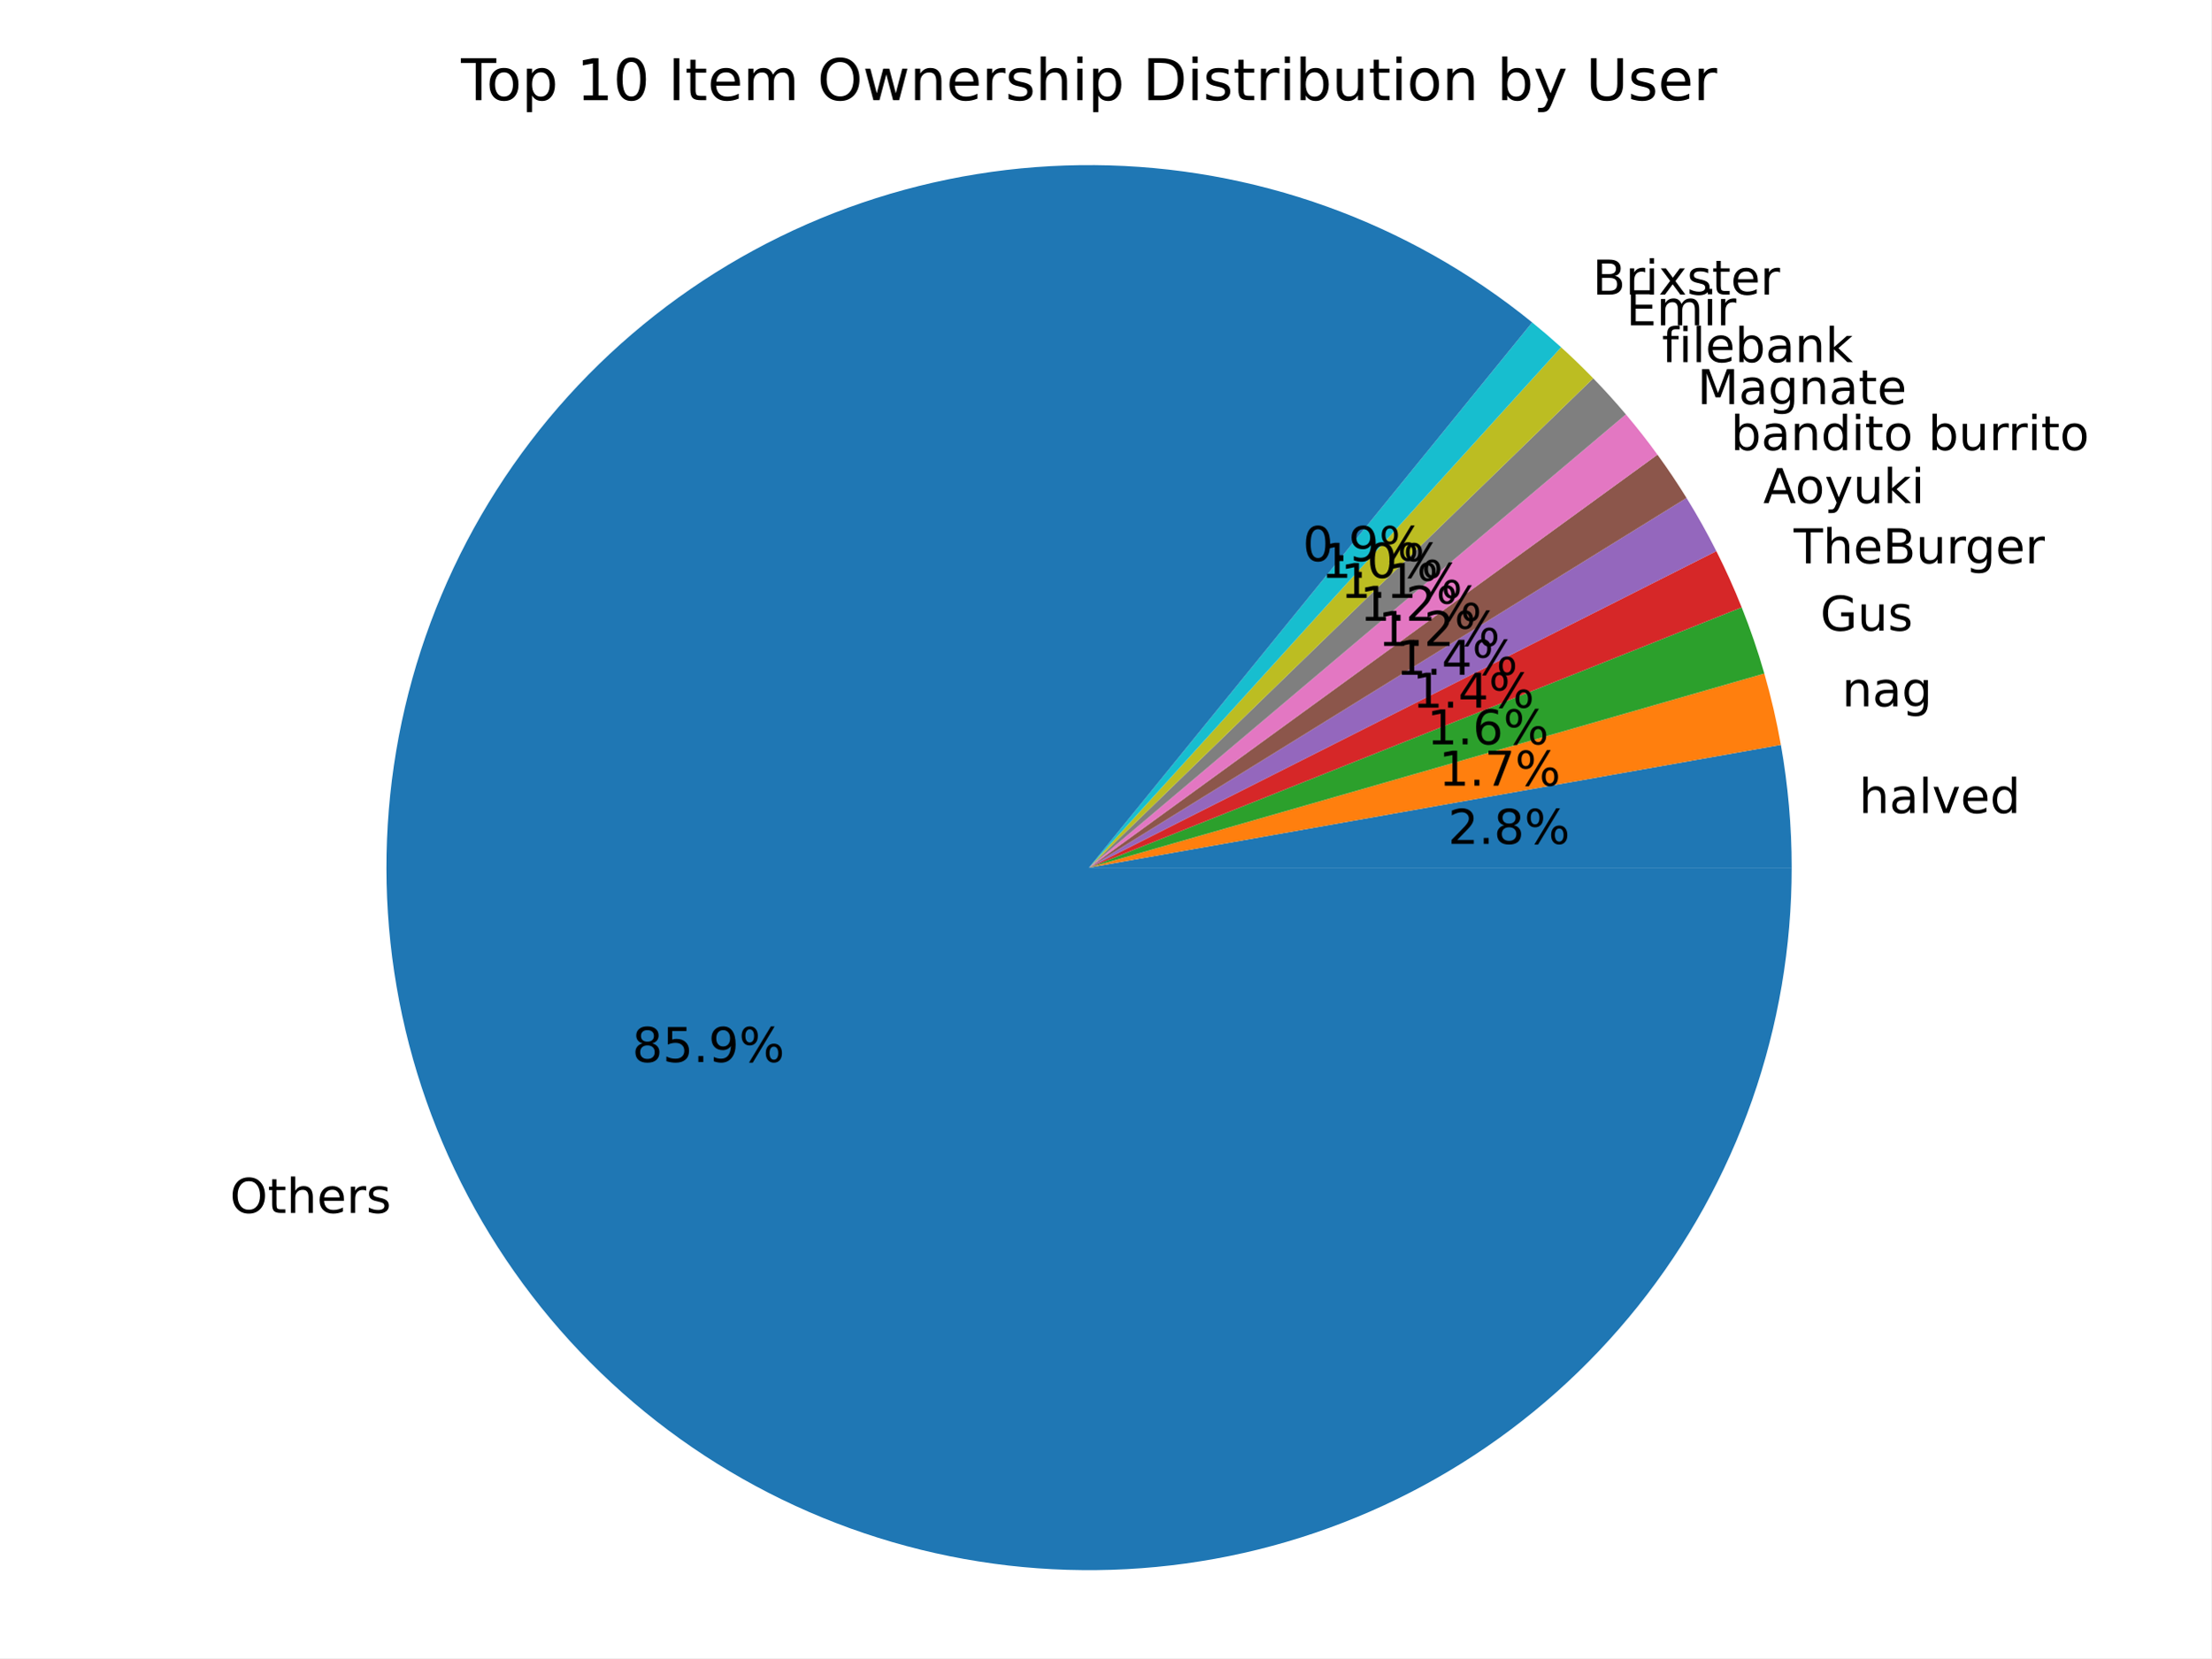
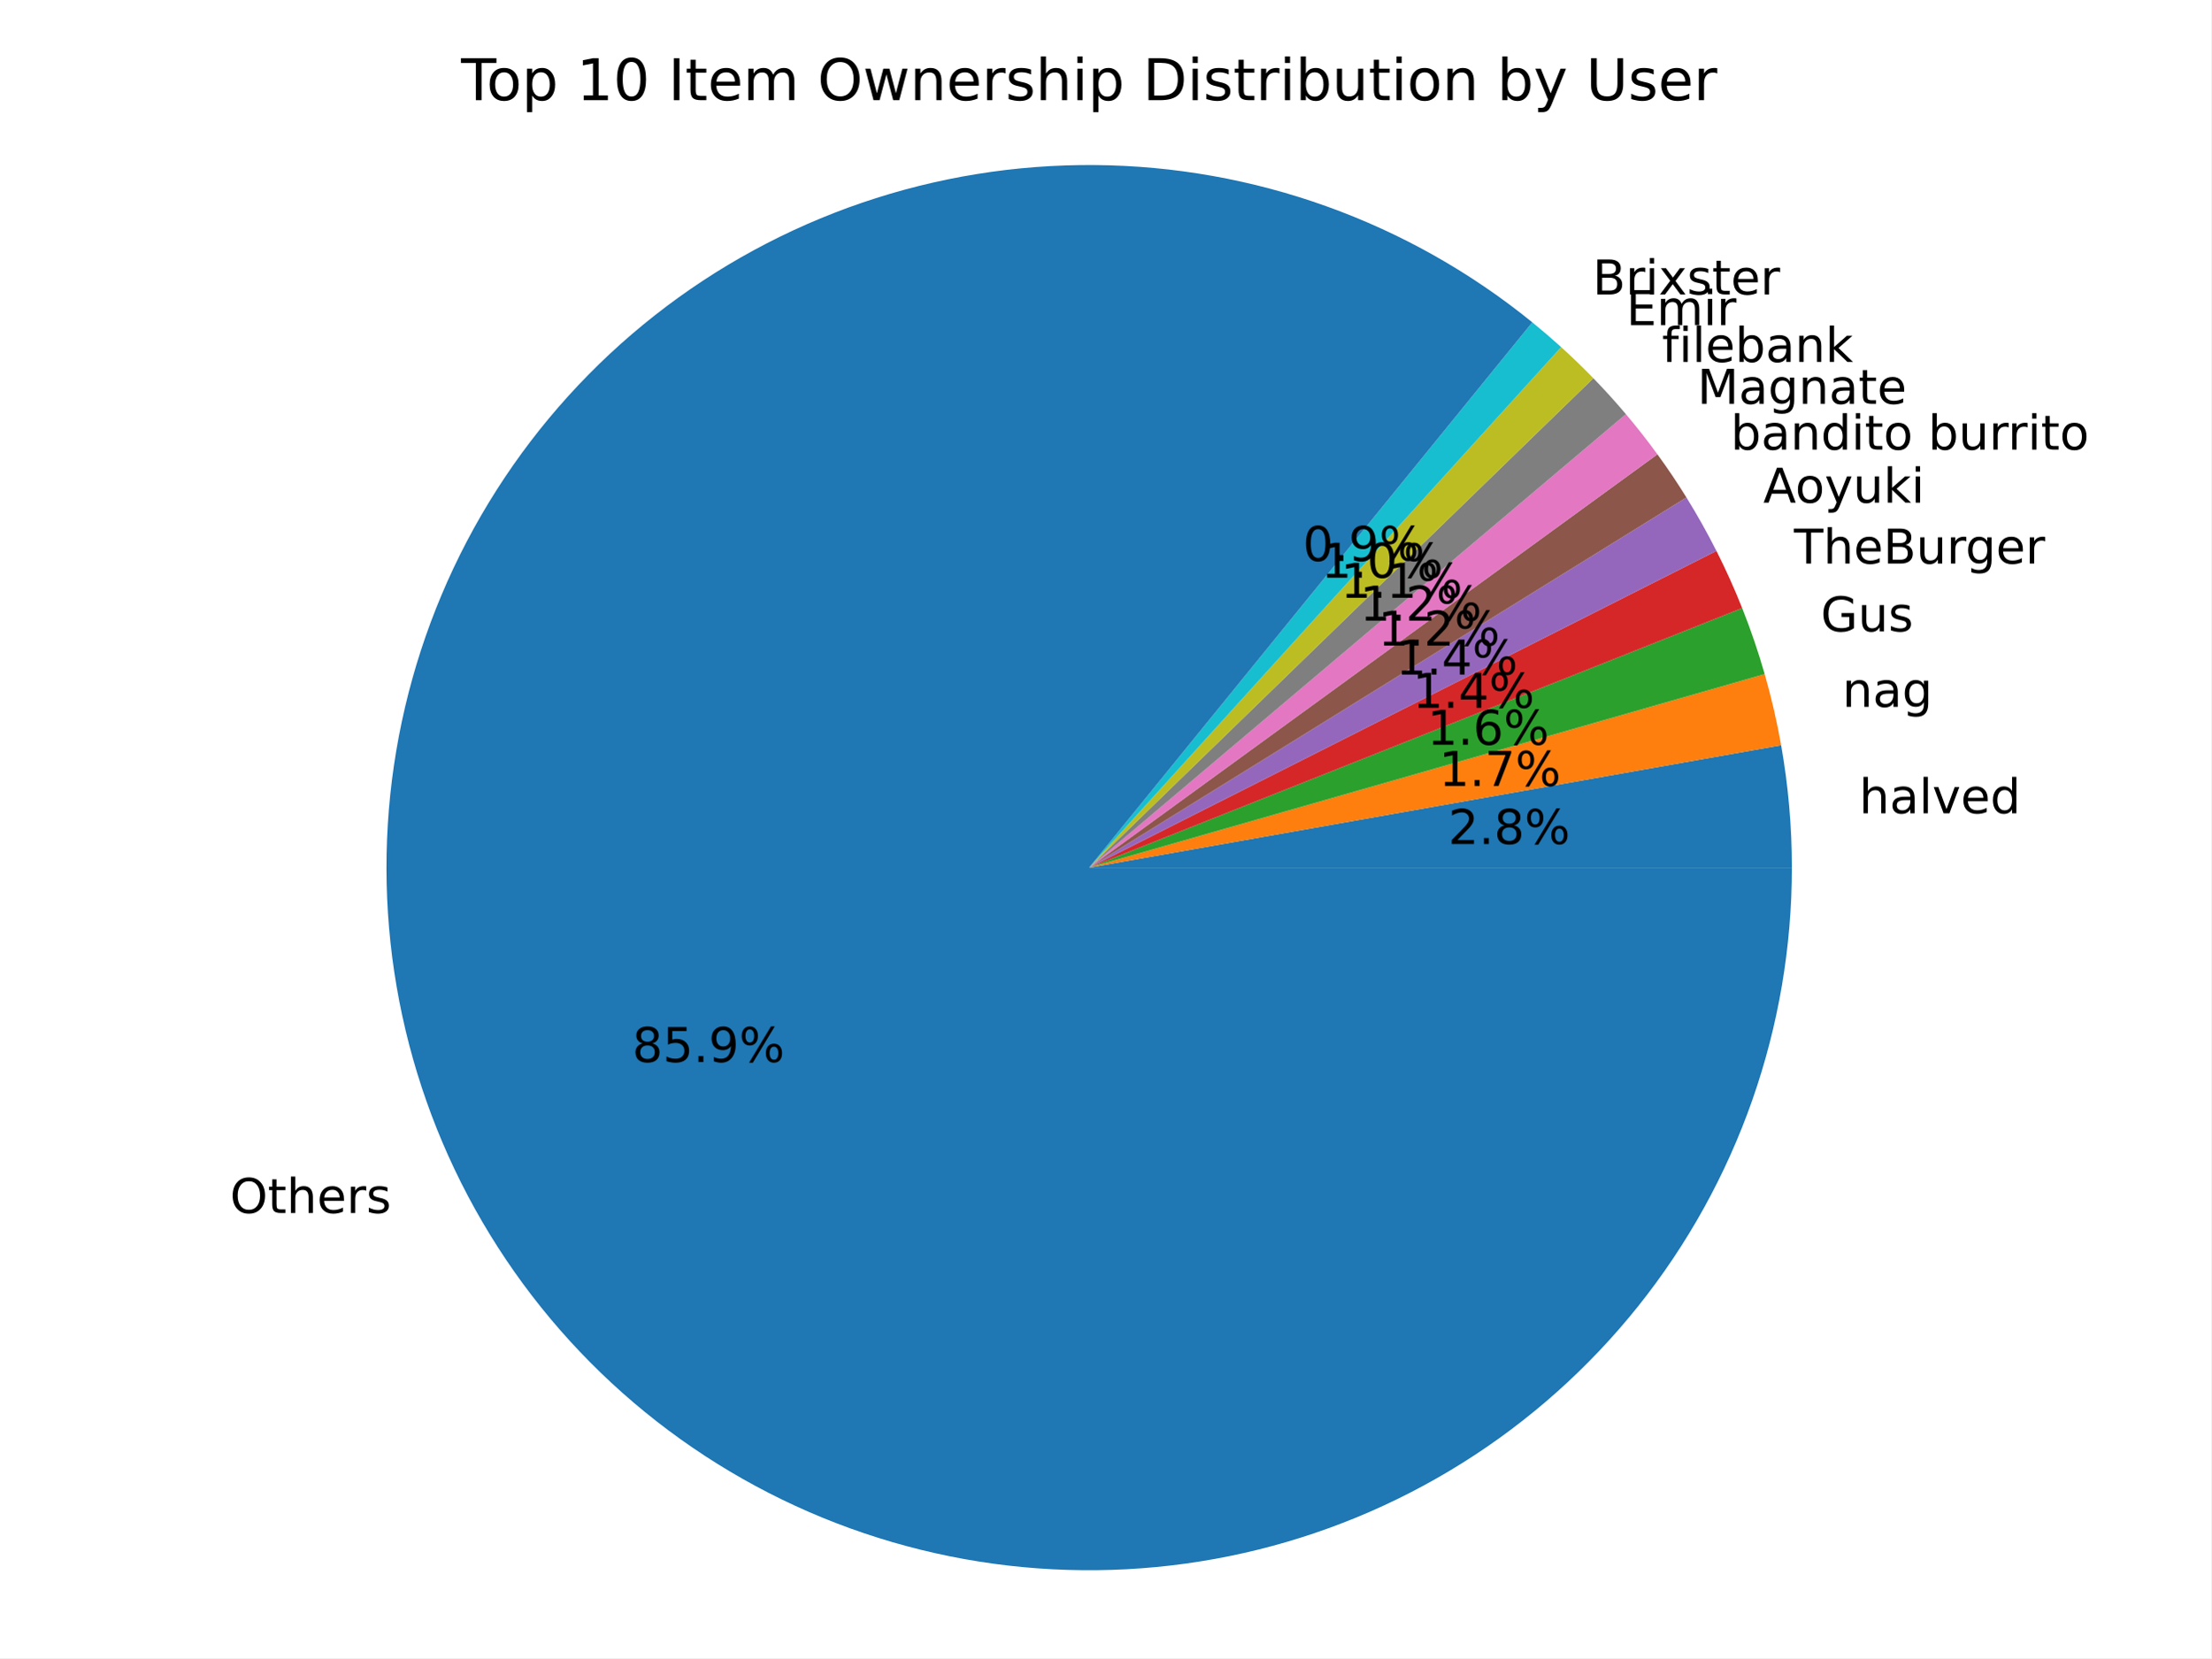
<svg xmlns="http://www.w3.org/2000/svg" xmlns:xlink="http://www.w3.org/1999/xlink" width="460.8pt" height="345.6pt" viewBox="0 0 460.8 345.6" version="1.1">
  <defs>
    <style type="text/css">*{stroke-linejoin: round; stroke-linecap: butt}</style>
  </defs>
  <g id="figure_1">
    <g id="patch_1">
      <path d="M 0 345.6  L 460.8 345.6  L 460.8 0  L 0 0  z " style="fill: #ffffff" />
    </g>
    <g id="axes_1">
      <g id="patch_2">
-         <path d="M 373.394 180.84  C 373.394 176.552 373.206 172.266 372.83 167.994  C 372.454 163.723 371.89 159.47 371.141 155.248  L 226.962 180.84  z " style="fill: #1f77b4" />
+         <path d="M 373.435 180.84  C 373.435 176.565 373.248 172.292 372.874 168.033  C 372.5 163.774 371.94 159.534 371.195 155.324  L 226.986 180.84  z " style="fill: #1f77b4" />
      </g>
      <g id="patch_3">
-         <path d="M 371.141 155.248  C 370.696 152.742 370.186 150.249 369.611 147.77  C 369.037 145.291 368.397 142.827 367.694 140.382  L 226.962 180.84  z " style="fill: #ff7f0e" />
+         <path d="M 371.195 155.324  C 370.753 152.826 370.246 150.339 369.675 147.867  C 369.103 145.396 368.468 142.939 367.769 140.5  L 226.986 180.84  z " style="fill: #ff7f0e" />
      </g>
      <g id="patch_4">
-         <path d="M 367.694 140.382  C 367.022 138.045 366.293 135.725 365.505 133.425  C 364.718 131.125 363.874 128.844 362.973 126.586  L 226.962 180.84  z " style="fill: #2ca02c" />
+         <path d="M 367.769 140.5  C 367.102 138.17 366.376 135.856 365.593 133.562  C 364.811 131.268 363.972 128.993 363.076 126.741  L 226.986 180.84  z " style="fill: #2ca02c" />
      </g>
      <g id="patch_5">
-         <path d="M 362.973 126.586  C 362.178 124.595 361.341 122.621 360.46 120.667  C 359.579 118.712 358.655 116.777 357.689 114.864  L 226.962 180.84  z " style="fill: #d62728" />
+         <path d="M 363.076 126.741  C 362.27 124.714 361.42 122.706 360.524 120.717  C 359.629 118.729 358.69 116.761 357.706 114.814  L 226.986 180.84  z " style="fill: #d62728" />
      </g>
      <g id="patch_6">
-         <path d="M 357.689 114.864  C 356.735 112.973 355.74 111.103 354.705 109.256  C 353.669 107.409 352.594 105.584 351.48 103.783  L 226.962 180.84  z " style="fill: #9467bd" />
+         <path d="M 357.706 114.814  C 356.747 112.914 355.746 111.035 354.704 109.179  C 353.662 107.322 352.58 105.489 351.459 103.68  L 226.986 180.84  z " style="fill: #9467bd" />
      </g>
      <g id="patch_7">
-         <path d="M 351.48 103.783  C 350.526 102.242 349.544 100.719 348.533 99.214  C 347.523 97.709 346.485 96.223 345.419 94.757  L 226.962 180.84  z " style="fill: #8c564b" />
+         <path d="M 351.459 103.68  C 350.507 102.144 349.526 100.625 348.518 99.126  C 347.51 97.626 346.474 96.145 345.41 94.684  L 226.986 180.84  z " style="fill: #8c564b" />
      </g>
      <g id="patch_8">
-         <path d="M 345.419 94.757  C 344.374 93.318 343.303 91.899 342.206 90.5  C 341.109 89.101 339.987 87.722 338.84 86.364  L 226.962 180.84  z " style="fill: #e377c2" />
+         <path d="M 345.41 94.684  C 344.368 93.251 343.299 91.836 342.205 90.442  C 341.111 89.047 339.992 87.673 338.848 86.319  L 226.986 180.84  z " style="fill: #e377c2" />
      </g>
      <g id="patch_9">
-         <path d="M 338.84 86.364  C 337.749 85.072 336.636 83.8 335.502 82.547  C 334.367 81.293 333.21 80.06 332.033 78.847  L 226.962 180.84  z " style="fill: #7f7f7f" />
+         <path d="M 338.848 86.319  C 337.76 85.032 336.65 83.763 335.518 82.514  C 334.387 81.265 333.233 80.035 332.059 78.826  L 226.986 180.84  z " style="fill: #7f7f7f" />
      </g>
      <g id="patch_10">
-         <path d="M 332.033 78.847  C 330.952 77.734 329.854 76.638 328.739 75.56  C 327.624 74.482 326.492 73.422 325.343 72.379  L 226.962 180.84  z " style="fill: #bcbd22" />
+         <path d="M 332.059 78.826  C 330.976 77.71 329.875 76.612 328.757 75.531  C 327.638 74.45 326.503 73.387 325.351 72.343  L 226.986 180.84  z " style="fill: #bcbd22" />
      </g>
      <g id="patch_11">
-         <path d="M 325.343 72.379  C 324.362 71.49 323.368 70.613 322.364 69.75  C 321.359 68.887 320.342 68.038 319.314 67.202  L 226.962 180.84  z " style="fill: #17becf" />
+         <path d="M 325.351 72.343  C 324.372 71.456 323.382 70.582 322.38 69.722  C 321.378 68.862 320.364 68.015 319.34 67.182  L 226.986 180.84  z " style="fill: #17becf" />
      </g>
      <g id="patch_12">
-         <path d="M 319.314 67.202  C 306.512 56.798 292.043 48.632 276.52 43.049  C 260.997 37.466 244.641 34.546 228.145 34.412  C 211.649 34.279 195.248 36.934 179.637 42.266  C 164.025 47.598 149.426 55.529 136.458 65.725  C 123.489 75.921 112.336 88.236 103.471 102.148  C 94.606 116.06 88.155 131.371 84.391 147.433  C 80.628 163.494 79.605 180.077 81.367 196.479  C 83.129 212.882 87.65 228.869 94.739 243.765  C 101.828 258.661 111.384 272.252 123.001 283.964  C 134.619 295.676 148.133 305.341 162.971 312.55  C 177.809 319.759 193.759 324.409 210.147 326.304  C 226.535 328.198 243.125 327.31 259.217 323.676  C 275.308 320.042 290.671 313.715 304.654 304.963  C 318.637 296.21 331.042 285.157 341.342 272.271  C 351.642 259.385 359.692 244.851 365.149 229.283  C 370.607 213.715 373.394 197.337 373.394 180.84  L 226.962 180.84  z " style="fill: #1f77b4" />
+         <path d="M 319.34 67.182  C 306.535 56.778 292.065 48.612 276.539 43.03  C 261.014 37.447 244.657 34.528 228.159 34.396  C 211.661 34.264 195.259 36.921 179.646 42.254  C 164.034 47.587 149.434 55.52 136.465 65.718  C 123.496 75.915 112.343 88.232 103.477 102.146  C 94.612 116.06 88.161 131.372 84.398 147.436  C 80.635 163.499 79.613 180.084 81.376 196.488  C 83.139 212.891 87.661 228.88 94.751 243.777  C 101.841 258.674 111.398 272.267 123.017 283.979  C 134.637 295.692 148.152 305.358 162.992 312.567  C 177.832 319.776 193.784 324.426 210.173 326.32  C 226.562 328.214 243.154 327.325 259.247 323.691  C 275.34 320.057 290.704 313.729 304.689 304.975  C 318.673 296.222 331.078 285.167 341.38 272.28  C 351.681 259.393 359.731 244.857 365.189 229.288  C 370.647 213.719 373.435 197.338 373.435 180.84  L 226.986 180.84  z " style="fill: #1f77b4" />
      </g>
      <g id="matplotlib.axis_1" />
      <g id="matplotlib.axis_2" />
      <g id="text_1">
-         <g transform="translate(387.4166 169.4692) scale(0.1 -0.1)">
+         <g transform="translate(387.4625 169.5116) scale(0.1 -0.1)">
          <defs>
            <path id="DejaVuSans-68" d="M 3513 2113  L 3513 0  L 2938 0  L 2938 2094  Q 2938 2591 2744 2837  Q 2550 3084 2163 3084  Q 1697 3084 1428 2787  Q 1159 2491 1159 1978  L 1159 0  L 581 0  L 581 4863  L 1159 4863  L 1159 2956  Q 1366 3272 1645 3428  Q 1925 3584 2291 3584  Q 2894 3584 3203 3211  Q 3513 2838 3513 2113  z " transform="scale(0.015625)" />
            <path id="DejaVuSans-61" d="M 2194 1759  Q 1497 1759 1228 1600  Q 959 1441 959 1056  Q 959 750 1161 570  Q 1363 391 1709 391  Q 2188 391 2477 730  Q 2766 1069 2766 1631  L 2766 1759  L 2194 1759  z M 3341 1997  L 3341 0  L 2766 0  L 2766 531  Q 2569 213 2275 61  Q 1981 -91 1556 -91  Q 1019 -91 701 211  Q 384 513 384 1019  Q 384 1609 779 1909  Q 1175 2209 1959 2209  L 2766 2209  L 2766 2266  Q 2766 2663 2505 2880  Q 2244 3097 1772 3097  Q 1472 3097 1187 3025  Q 903 2953 641 2809  L 641 3341  Q 956 3463 1253 3523  Q 1550 3584 1831 3584  Q 2591 3584 2966 3190  Q 3341 2797 3341 1997  z " transform="scale(0.015625)" />
            <path id="DejaVuSans-6c" d="M 603 4863  L 1178 4863  L 1178 0  L 603 0  L 603 4863  z " transform="scale(0.015625)" />
            <path id="DejaVuSans-76" d="M 191 3500  L 800 3500  L 1894 563  L 2988 3500  L 3597 3500  L 2284 0  L 1503 0  L 191 3500  z " transform="scale(0.015625)" />
            <path id="DejaVuSans-65" d="M 3597 1894  L 3597 1613  L 953 1613  Q 991 1019 1311 708  Q 1631 397 2203 397  Q 2534 397 2845 478  Q 3156 559 3463 722  L 3463 178  Q 3153 47 2828 -22  Q 2503 -91 2169 -91  Q 1331 -91 842 396  Q 353 884 353 1716  Q 353 2575 817 3079  Q 1281 3584 2069 3584  Q 2775 3584 3186 3129  Q 3597 2675 3597 1894  z M 3022 2063  Q 3016 2534 2758 2815  Q 2500 3097 2075 3097  Q 1594 3097 1305 2825  Q 1016 2553 972 2059  L 3022 2063  z " transform="scale(0.015625)" />
            <path id="DejaVuSans-64" d="M 2906 2969  L 2906 4863  L 3481 4863  L 3481 0  L 2906 0  L 2906 525  Q 2725 213 2448 61  Q 2172 -91 1784 -91  Q 1150 -91 751 415  Q 353 922 353 1747  Q 353 2572 751 3078  Q 1150 3584 1784 3584  Q 2172 3584 2448 3432  Q 2725 3281 2906 2969  z M 947 1747  Q 947 1113 1208 752  Q 1469 391 1925 391  Q 2381 391 2643 752  Q 2906 1113 2906 1747  Q 2906 2381 2643 2742  Q 2381 3103 1925 3103  Q 1469 3103 1208 2742  Q 947 2381 947 1747  z " transform="scale(0.015625)" />
          </defs>
          <use xlink:href="#DejaVuSans-68" />
          <use xlink:href="#DejaVuSans-61" transform="translate(63.37891 0)" />
          <use xlink:href="#DejaVuSans-6c" transform="translate(124.6582 0)" />
          <use xlink:href="#DejaVuSans-76" transform="translate(152.4414 0)" />
          <use xlink:href="#DejaVuSans-65" transform="translate(211.6211 0)" />
          <use xlink:href="#DejaVuSans-64" transform="translate(273.1445 0)" />
        </g>
      </g>
      <g id="text_2">
-         <g transform="translate(301.7804 175.892) scale(0.1 -0.1)">
+         <g transform="translate(301.8163 175.9151) scale(0.1 -0.1)">
          <defs>
            <path id="DejaVuSans-32" d="M 1228 531  L 3431 531  L 3431 0  L 469 0  L 469 531  Q 828 903 1448 1529  Q 2069 2156 2228 2338  Q 2531 2678 2651 2914  Q 2772 3150 2772 3378  Q 2772 3750 2511 3984  Q 2250 4219 1831 4219  Q 1534 4219 1204 4116  Q 875 4013 500 3803  L 500 4441  Q 881 4594 1212 4672  Q 1544 4750 1819 4750  Q 2544 4750 2975 4387  Q 3406 4025 3406 3419  Q 3406 3131 3298 2873  Q 3191 2616 2906 2266  Q 2828 2175 2409 1742  Q 1991 1309 1228 531  z " transform="scale(0.015625)" />
            <path id="DejaVuSans-2e" d="M 684 794  L 1344 794  L 1344 0  L 684 0  L 684 794  z " transform="scale(0.015625)" />
            <path id="DejaVuSans-38" d="M 2034 2216  Q 1584 2216 1326 1975  Q 1069 1734 1069 1313  Q 1069 891 1326 650  Q 1584 409 2034 409  Q 2484 409 2743 651  Q 3003 894 3003 1313  Q 3003 1734 2745 1975  Q 2488 2216 2034 2216  z M 1403 2484  Q 997 2584 770 2862  Q 544 3141 544 3541  Q 544 4100 942 4425  Q 1341 4750 2034 4750  Q 2731 4750 3128 4425  Q 3525 4100 3525 3541  Q 3525 3141 3298 2862  Q 3072 2584 2669 2484  Q 3125 2378 3379 2068  Q 3634 1759 3634 1313  Q 3634 634 3220 271  Q 2806 -91 2034 -91  Q 1263 -91 848 271  Q 434 634 434 1313  Q 434 1759 690 2068  Q 947 2378 1403 2484  z M 1172 3481  Q 1172 3119 1398 2916  Q 1625 2713 2034 2713  Q 2441 2713 2670 2916  Q 2900 3119 2900 3481  Q 2900 3844 2670 4047  Q 2441 4250 2034 4250  Q 1625 4250 1398 4047  Q 1172 3844 1172 3481  z " transform="scale(0.015625)" />
            <path id="DejaVuSans-25" d="M 4653 2053  Q 4381 2053 4226 1822  Q 4072 1591 4072 1178  Q 4072 772 4226 539  Q 4381 306 4653 306  Q 4919 306 5073 539  Q 5228 772 5228 1178  Q 5228 1588 5073 1820  Q 4919 2053 4653 2053  z M 4653 2450  Q 5147 2450 5437 2106  Q 5728 1763 5728 1178  Q 5728 594 5436 251  Q 5144 -91 4653 -91  Q 4153 -91 3862 251  Q 3572 594 3572 1178  Q 3572 1766 3864 2108  Q 4156 2450 4653 2450  z M 1428 4353  Q 1159 4353 1004 4120  Q 850 3888 850 3481  Q 850 3069 1003 2837  Q 1156 2606 1428 2606  Q 1700 2606 1854 2837  Q 2009 3069 2009 3481  Q 2009 3884 1853 4118  Q 1697 4353 1428 4353  z M 4250 4750  L 4750 4750  L 1831 -91  L 1331 -91  L 4250 4750  z M 1428 4750  Q 1922 4750 2215 4408  Q 2509 4066 2509 3481  Q 2509 2891 2217 2550  Q 1925 2209 1428 2209  Q 931 2209 642 2551  Q 353 2894 353 3481  Q 353 4063 643 4406  Q 934 4750 1428 4750  z " transform="scale(0.015625)" />
          </defs>
          <use xlink:href="#DejaVuSans-32" />
          <use xlink:href="#DejaVuSans-2e" transform="translate(63.62305 0)" />
          <use xlink:href="#DejaVuSans-38" transform="translate(95.41016 0)" />
          <use xlink:href="#DejaVuSans-25" transform="translate(159.0332 0)" />
        </g>
      </g>
      <g id="text_3">
-         <g transform="translate(383.8762 147.2222) scale(0.1 -0.1)">
+         <g transform="translate(383.9435 147.3296) scale(0.1 -0.1)">
          <defs>
            <path id="DejaVuSans-6e" d="M 3513 2113  L 3513 0  L 2938 0  L 2938 2094  Q 2938 2591 2744 2837  Q 2550 3084 2163 3084  Q 1697 3084 1428 2787  Q 1159 2491 1159 1978  L 1159 0  L 581 0  L 581 3500  L 1159 3500  L 1159 2956  Q 1366 3272 1645 3428  Q 1925 3584 2291 3584  Q 2894 3584 3203 3211  Q 3513 2838 3513 2113  z " transform="scale(0.015625)" />
            <path id="DejaVuSans-67" d="M 2906 1791  Q 2906 2416 2648 2759  Q 2391 3103 1925 3103  Q 1463 3103 1205 2759  Q 947 2416 947 1791  Q 947 1169 1205 825  Q 1463 481 1925 481  Q 2391 481 2648 825  Q 2906 1169 2906 1791  z M 3481 434  Q 3481 -459 3084 -895  Q 2688 -1331 1869 -1331  Q 1566 -1331 1297 -1286  Q 1028 -1241 775 -1147  L 775 -588  Q 1028 -725 1275 -790  Q 1522 -856 1778 -856  Q 2344 -856 2625 -561  Q 2906 -266 2906 331  L 2906 616  Q 2728 306 2450 153  Q 2172 0 1784 0  Q 1141 0 747 490  Q 353 981 353 1791  Q 353 2603 747 3093  Q 1141 3584 1784 3584  Q 2172 3584 2450 3431  Q 2728 3278 2906 2969  L 2906 3500  L 3481 3500  L 3481 434  z " transform="scale(0.015625)" />
          </defs>
          <use xlink:href="#DejaVuSans-6e" />
          <use xlink:href="#DejaVuSans-61" transform="translate(63.37891 0)" />
          <use xlink:href="#DejaVuSans-67" transform="translate(124.6582 0)" />
        </g>
      </g>
      <g id="text_4">
-         <g transform="translate(299.8492 163.7573) scale(0.1 -0.1)">
+         <g transform="translate(299.8969 163.8158) scale(0.1 -0.1)">
          <defs>
            <path id="DejaVuSans-31" d="M 794 531  L 1825 531  L 1825 4091  L 703 3866  L 703 4441  L 1819 4666  L 2450 4666  L 2450 531  L 3481 531  L 3481 0  L 794 0  L 794 531  z " transform="scale(0.015625)" />
            <path id="DejaVuSans-37" d="M 525 4666  L 3525 4666  L 3525 4397  L 1831 0  L 1172 0  L 2766 4134  L 525 4134  L 525 4666  z " transform="scale(0.015625)" />
          </defs>
          <use xlink:href="#DejaVuSans-31" />
          <use xlink:href="#DejaVuSans-2e" transform="translate(63.62305 0)" />
          <use xlink:href="#DejaVuSans-37" transform="translate(95.41016 0)" />
          <use xlink:href="#DejaVuSans-25" transform="translate(159.0332 0)" />
        </g>
      </g>
      <g id="text_5">
-         <g transform="translate(379.3596 131.4428) scale(0.1 -0.1)">
+         <g transform="translate(379.4542 131.5936) scale(0.1 -0.1)">
          <defs>
            <path id="DejaVuSans-47" d="M 3809 666  L 3809 1919  L 2778 1919  L 2778 2438  L 4434 2438  L 4434 434  Q 4069 175 3628 42  Q 3188 -91 2688 -91  Q 1594 -91 976 548  Q 359 1188 359 2328  Q 359 3472 976 4111  Q 1594 4750 2688 4750  Q 3144 4750 3555 4637  Q 3966 4525 4313 4306  L 4313 3634  Q 3963 3931 3569 4081  Q 3175 4231 2741 4231  Q 1884 4231 1454 3753  Q 1025 3275 1025 2328  Q 1025 1384 1454 906  Q 1884 428 2741 428  Q 3075 428 3337 486  Q 3600 544 3809 666  z " transform="scale(0.015625)" />
            <path id="DejaVuSans-75" d="M 544 1381  L 544 3500  L 1119 3500  L 1119 1403  Q 1119 906 1312 657  Q 1506 409 1894 409  Q 2359 409 2629 706  Q 2900 1003 2900 1516  L 2900 3500  L 3475 3500  L 3475 0  L 2900 0  L 2900 538  Q 2691 219 2414 64  Q 2138 -91 1772 -91  Q 1169 -91 856 284  Q 544 659 544 1381  z M 1991 3584  L 1991 3584  z " transform="scale(0.015625)" />
            <path id="DejaVuSans-73" d="M 2834 3397  L 2834 2853  Q 2591 2978 2328 3040  Q 2066 3103 1784 3103  Q 1356 3103 1142 2972  Q 928 2841 928 2578  Q 928 2378 1081 2264  Q 1234 2150 1697 2047  L 1894 2003  Q 2506 1872 2764 1633  Q 3022 1394 3022 966  Q 3022 478 2636 193  Q 2250 -91 1575 -91  Q 1294 -91 989 -36  Q 684 19 347 128  L 347 722  Q 666 556 975 473  Q 1284 391 1588 391  Q 1994 391 2212 530  Q 2431 669 2431 922  Q 2431 1156 2273 1281  Q 2116 1406 1581 1522  L 1381 1569  Q 847 1681 609 1914  Q 372 2147 372 2553  Q 372 3047 722 3315  Q 1072 3584 1716 3584  Q 2034 3584 2315 3537  Q 2597 3491 2834 3397  z " transform="scale(0.015625)" />
          </defs>
          <use xlink:href="#DejaVuSans-47" />
          <use xlink:href="#DejaVuSans-75" transform="translate(77.49023 0)" />
          <use xlink:href="#DejaVuSans-73" transform="translate(140.8691 0)" />
        </g>
      </g>
      <g id="text_6">
-         <g transform="translate(297.3857 155.1504) scale(0.1 -0.1)">
+         <g transform="translate(297.4482 155.2326) scale(0.1 -0.1)">
          <defs>
            <path id="DejaVuSans-36" d="M 2113 2584  Q 1688 2584 1439 2293  Q 1191 2003 1191 1497  Q 1191 994 1439 701  Q 1688 409 2113 409  Q 2538 409 2786 701  Q 3034 994 3034 1497  Q 3034 2003 2786 2293  Q 2538 2584 2113 2584  z M 3366 4563  L 3366 3988  Q 3128 4100 2886 4159  Q 2644 4219 2406 4219  Q 1781 4219 1451 3797  Q 1122 3375 1075 2522  Q 1259 2794 1537 2939  Q 1816 3084 2150 3084  Q 2853 3084 3261 2657  Q 3669 2231 3669 1497  Q 3669 778 3244 343  Q 2819 -91 2113 -91  Q 1303 -91 875 529  Q 447 1150 447 2328  Q 447 3434 972 4092  Q 1497 4750 2381 4750  Q 2619 4750 2861 4703  Q 3103 4656 3366 4563  z " transform="scale(0.015625)" />
          </defs>
          <use xlink:href="#DejaVuSans-31" />
          <use xlink:href="#DejaVuSans-2e" transform="translate(63.62305 0)" />
          <use xlink:href="#DejaVuSans-36" transform="translate(95.41016 0)" />
          <use xlink:href="#DejaVuSans-25" transform="translate(159.0332 0)" />
        </g>
      </g>
      <g id="text_7">
-         <g transform="translate(373.8093 117.4087) scale(0.1 -0.1)">
+         <g transform="translate(373.8782 117.4644) scale(0.1 -0.1)">
          <defs>
            <path id="DejaVuSans-54" d="M -19 4666  L 3928 4666  L 3928 4134  L 2272 4134  L 2272 0  L 1638 0  L 1638 4134  L -19 4134  L -19 4666  z " transform="scale(0.015625)" />
            <path id="DejaVuSans-42" d="M 1259 2228  L 1259 519  L 2272 519  Q 2781 519 3026 730  Q 3272 941 3272 1375  Q 3272 1813 3026 2020  Q 2781 2228 2272 2228  L 1259 2228  z M 1259 4147  L 1259 2741  L 2194 2741  Q 2656 2741 2882 2914  Q 3109 3088 3109 3444  Q 3109 3797 2882 3972  Q 2656 4147 2194 4147  L 1259 4147  z M 628 4666  L 2241 4666  Q 2963 4666 3353 4366  Q 3744 4066 3744 3513  Q 3744 3084 3544 2831  Q 3344 2578 2956 2516  Q 3422 2416 3680 2098  Q 3938 1781 3938 1306  Q 3938 681 3513 340  Q 3088 0 2303 0  L 628 0  L 628 4666  z " transform="scale(0.015625)" />
            <path id="DejaVuSans-72" d="M 2631 2963  Q 2534 3019 2420 3045  Q 2306 3072 2169 3072  Q 1681 3072 1420 2755  Q 1159 2438 1159 1844  L 1159 0  L 581 0  L 581 3500  L 1159 3500  L 1159 2956  Q 1341 3275 1631 3429  Q 1922 3584 2338 3584  Q 2397 3584 2469 3576  Q 2541 3569 2628 3553  L 2631 2963  z " transform="scale(0.015625)" />
          </defs>
          <use xlink:href="#DejaVuSans-54" />
          <use xlink:href="#DejaVuSans-68" transform="translate(61.08398 0)" />
          <use xlink:href="#DejaVuSans-65" transform="translate(124.4629 0)" />
          <use xlink:href="#DejaVuSans-42" transform="translate(185.9863 0)" />
          <use xlink:href="#DejaVuSans-75" transform="translate(254.5898 0)" />
          <use xlink:href="#DejaVuSans-72" transform="translate(317.9688 0)" />
          <use xlink:href="#DejaVuSans-67" transform="translate(357.332 0)" />
          <use xlink:href="#DejaVuSans-65" transform="translate(420.8086 0)" />
          <use xlink:href="#DejaVuSans-72" transform="translate(482.332 0)" />
        </g>
      </g>
      <g id="text_8">
-         <g transform="translate(294.3582 147.4954) scale(0.1 -0.1)">
+         <g transform="translate(294.4067 147.5258) scale(0.1 -0.1)">
          <defs>
            <path id="DejaVuSans-34" d="M 2419 4116  L 825 1625  L 2419 1625  L 2419 4116  z M 2253 4666  L 3047 4666  L 3047 1625  L 3713 1625  L 3713 1100  L 3047 1100  L 3047 0  L 2419 0  L 2419 1100  L 313 1100  L 313 1709  L 2253 4666  z " transform="scale(0.015625)" />
          </defs>
          <use xlink:href="#DejaVuSans-31" />
          <use xlink:href="#DejaVuSans-2e" transform="translate(63.62305 0)" />
          <use xlink:href="#DejaVuSans-34" transform="translate(95.41016 0)" />
          <use xlink:href="#DejaVuSans-25" transform="translate(159.0332 0)" />
        </g>
      </g>
      <g id="text_9">
-         <g transform="translate(367.4789 104.8571) scale(0.1 -0.1)">
+         <g transform="translate(367.4758 104.7719) scale(0.1 -0.1)">
          <defs>
            <path id="DejaVuSans-41" d="M 2188 4044  L 1331 1722  L 3047 1722  L 2188 4044  z M 1831 4666  L 2547 4666  L 4325 0  L 3669 0  L 3244 1197  L 1141 1197  L 716 0  L 50 0  L 1831 4666  z " transform="scale(0.015625)" />
            <path id="DejaVuSans-6f" d="M 1959 3097  Q 1497 3097 1228 2736  Q 959 2375 959 1747  Q 959 1119 1226 758  Q 1494 397 1959 397  Q 2419 397 2687 759  Q 2956 1122 2956 1747  Q 2956 2369 2687 2733  Q 2419 3097 1959 3097  z M 1959 3584  Q 2709 3584 3137 3096  Q 3566 2609 3566 1747  Q 3566 888 3137 398  Q 2709 -91 1959 -91  Q 1206 -91 779 398  Q 353 888 353 1747  Q 353 2609 779 3096  Q 1206 3584 1959 3584  z " transform="scale(0.015625)" />
            <path id="DejaVuSans-79" d="M 2059 -325  Q 1816 -950 1584 -1140  Q 1353 -1331 966 -1331  L 506 -1331  L 506 -850  L 844 -850  Q 1081 -850 1212 -737  Q 1344 -625 1503 -206  L 1606 56  L 191 3500  L 800 3500  L 1894 763  L 2988 3500  L 3597 3500  L 2059 -325  z " transform="scale(0.015625)" />
            <path id="DejaVuSans-6b" d="M 581 4863  L 1159 4863  L 1159 1991  L 2875 3500  L 3609 3500  L 1753 1863  L 3688 0  L 2938 0  L 1159 1709  L 1159 0  L 581 0  L 581 4863  z " transform="scale(0.015625)" />
            <path id="DejaVuSans-69" d="M 603 3500  L 1178 3500  L 1178 0  L 603 0  L 603 3500  z M 603 4863  L 1178 4863  L 1178 4134  L 603 4134  L 603 4863  z " transform="scale(0.015625)" />
          </defs>
          <use xlink:href="#DejaVuSans-41" />
          <use xlink:href="#DejaVuSans-6f" transform="translate(66.6582 0)" />
          <use xlink:href="#DejaVuSans-79" transform="translate(127.8398 0)" />
          <use xlink:href="#DejaVuSans-75" transform="translate(187.0195 0)" />
          <use xlink:href="#DejaVuSans-6b" transform="translate(250.3984 0)" />
          <use xlink:href="#DejaVuSans-69" transform="translate(308.3086 0)" />
        </g>
      </g>
      <g id="text_10">
-         <g transform="translate(290.9053 140.649) scale(0.1 -0.1)">
+         <g transform="translate(290.9145 140.6026) scale(0.1 -0.1)">
          <use xlink:href="#DejaVuSans-31" />
          <use xlink:href="#DejaVuSans-2e" transform="translate(63.62305 0)" />
          <use xlink:href="#DejaVuSans-34" transform="translate(95.41016 0)" />
          <use xlink:href="#DejaVuSans-25" transform="translate(159.0332 0)" />
        </g>
      </g>
      <g id="text_11">
-         <g transform="translate(360.6904 93.81042) scale(0.1 -0.1)">
+         <g transform="translate(360.6711 93.71361) scale(0.1 -0.1)">
          <defs>
            <path id="DejaVuSans-62" d="M 3116 1747  Q 3116 2381 2855 2742  Q 2594 3103 2138 3103  Q 1681 3103 1420 2742  Q 1159 2381 1159 1747  Q 1159 1113 1420 752  Q 1681 391 2138 391  Q 2594 391 2855 752  Q 3116 1113 3116 1747  z M 1159 2969  Q 1341 3281 1617 3432  Q 1894 3584 2278 3584  Q 2916 3584 3314 3078  Q 3713 2572 3713 1747  Q 3713 922 3314 415  Q 2916 -91 2278 -91  Q 1894 -91 1617 61  Q 1341 213 1159 525  L 1159 0  L 581 0  L 581 4863  L 1159 4863  L 1159 2969  z " transform="scale(0.015625)" />
            <path id="DejaVuSans-74" d="M 1172 4494  L 1172 3500  L 2356 3500  L 2356 3053  L 1172 3053  L 1172 1153  Q 1172 725 1289 603  Q 1406 481 1766 481  L 2356 481  L 2356 0  L 1766 0  Q 1100 0 847 248  Q 594 497 594 1153  L 594 3053  L 172 3053  L 172 3500  L 594 3500  L 594 4494  L 1172 4494  z " transform="scale(0.015625)" />
            <path id="DejaVuSans-20" transform="scale(0.015625)" />
          </defs>
          <use xlink:href="#DejaVuSans-62" />
          <use xlink:href="#DejaVuSans-61" transform="translate(63.47656 0)" />
          <use xlink:href="#DejaVuSans-6e" transform="translate(124.7559 0)" />
          <use xlink:href="#DejaVuSans-64" transform="translate(188.1348 0)" />
          <use xlink:href="#DejaVuSans-69" transform="translate(251.6113 0)" />
          <use xlink:href="#DejaVuSans-74" transform="translate(279.3945 0)" />
          <use xlink:href="#DejaVuSans-6f" transform="translate(318.6035 0)" />
          <use xlink:href="#DejaVuSans-20" transform="translate(379.7852 0)" />
          <use xlink:href="#DejaVuSans-62" transform="translate(411.5723 0)" />
          <use xlink:href="#DejaVuSans-75" transform="translate(475.0488 0)" />
          <use xlink:href="#DejaVuSans-72" transform="translate(538.4277 0)" />
          <use xlink:href="#DejaVuSans-72" transform="translate(577.791 0)" />
          <use xlink:href="#DejaVuSans-69" transform="translate(618.9043 0)" />
          <use xlink:href="#DejaVuSans-74" transform="translate(646.6875 0)" />
          <use xlink:href="#DejaVuSans-6f" transform="translate(685.8965 0)" />
        </g>
      </g>
      <g id="text_12">
-         <g transform="translate(287.2024 134.6236) scale(0.1 -0.1)">
+         <g transform="translate(287.2028 134.5708) scale(0.1 -0.1)">
          <use xlink:href="#DejaVuSans-31" />
          <use xlink:href="#DejaVuSans-2e" transform="translate(63.62305 0)" />
          <use xlink:href="#DejaVuSans-32" transform="translate(95.41016 0)" />
          <use xlink:href="#DejaVuSans-25" transform="translate(159.0332 0)" />
        </g>
      </g>
      <g id="text_13">
-         <g transform="translate(353.7304 84.22576) scale(0.1 -0.1)">
+         <g transform="translate(353.7269 84.16145) scale(0.1 -0.1)">
          <defs>
            <path id="DejaVuSans-4d" d="M 628 4666  L 1569 4666  L 2759 1491  L 3956 4666  L 4897 4666  L 4897 0  L 4281 0  L 4281 4097  L 3078 897  L 2444 897  L 1241 4097  L 1241 0  L 628 0  L 628 4666  z " transform="scale(0.015625)" />
          </defs>
          <use xlink:href="#DejaVuSans-4d" />
          <use xlink:href="#DejaVuSans-61" transform="translate(86.2793 0)" />
          <use xlink:href="#DejaVuSans-67" transform="translate(147.5586 0)" />
          <use xlink:href="#DejaVuSans-6e" transform="translate(211.0352 0)" />
          <use xlink:href="#DejaVuSans-61" transform="translate(274.4141 0)" />
          <use xlink:href="#DejaVuSans-74" transform="translate(335.6934 0)" />
          <use xlink:href="#DejaVuSans-65" transform="translate(374.9023 0)" />
        </g>
      </g>
      <g id="text_14">
-         <g transform="translate(283.4061 129.3956) scale(0.1 -0.1)">
+         <g transform="translate(283.4151 129.3605) scale(0.1 -0.1)">
          <use xlink:href="#DejaVuSans-31" />
          <use xlink:href="#DejaVuSans-2e" transform="translate(63.62305 0)" />
          <use xlink:href="#DejaVuSans-32" transform="translate(95.41016 0)" />
          <use xlink:href="#DejaVuSans-25" transform="translate(159.0332 0)" />
        </g>
      </g>
      <g id="text_15">
-         <g transform="translate(346.3555 75.47657) scale(0.1 -0.1)">
+         <g transform="translate(346.3714 75.4408) scale(0.1 -0.1)">
          <defs>
            <path id="DejaVuSans-66" d="M 2375 4863  L 2375 4384  L 1825 4384  Q 1516 4384 1395 4259  Q 1275 4134 1275 3809  L 1275 3500  L 2222 3500  L 2222 3053  L 1275 3053  L 1275 0  L 697 0  L 697 3053  L 147 3053  L 147 3500  L 697 3500  L 697 3744  Q 697 4328 969 4595  Q 1241 4863 1831 4863  L 2375 4863  z " transform="scale(0.015625)" />
          </defs>
          <use xlink:href="#DejaVuSans-66" />
          <use xlink:href="#DejaVuSans-69" transform="translate(35.20508 0)" />
          <use xlink:href="#DejaVuSans-6c" transform="translate(62.98828 0)" />
          <use xlink:href="#DejaVuSans-65" transform="translate(90.77148 0)" />
          <use xlink:href="#DejaVuSans-62" transform="translate(152.2949 0)" />
          <use xlink:href="#DejaVuSans-61" transform="translate(215.7715 0)" />
          <use xlink:href="#DejaVuSans-6e" transform="translate(277.0508 0)" />
          <use xlink:href="#DejaVuSans-6b" transform="translate(340.4297 0)" />
        </g>
      </g>
      <g id="text_16">
-         <g transform="translate(279.3834 124.6233) scale(0.1 -0.1)">
+         <g transform="translate(279.403 124.6038) scale(0.1 -0.1)">
          <use xlink:href="#DejaVuSans-31" />
          <use xlink:href="#DejaVuSans-2e" transform="translate(63.62305 0)" />
          <use xlink:href="#DejaVuSans-31" transform="translate(95.41016 0)" />
          <use xlink:href="#DejaVuSans-25" transform="translate(159.0332 0)" />
        </g>
      </g>
      <g id="text_17">
-         <g transform="translate(338.9168 67.79146) scale(0.1 -0.1)">
+         <g transform="translate(338.9337 67.75956) scale(0.1 -0.1)">
          <defs>
            <path id="DejaVuSans-45" d="M 628 4666  L 3578 4666  L 3578 4134  L 1259 4134  L 1259 2753  L 3481 2753  L 3481 2222  L 1259 2222  L 1259 531  L 3634 531  L 3634 0  L 628 0  L 628 4666  z " transform="scale(0.015625)" />
            <path id="DejaVuSans-6d" d="M 3328 2828  Q 3544 3216 3844 3400  Q 4144 3584 4550 3584  Q 5097 3584 5394 3201  Q 5691 2819 5691 2113  L 5691 0  L 5113 0  L 5113 2094  Q 5113 2597 4934 2840  Q 4756 3084 4391 3084  Q 3944 3084 3684 2787  Q 3425 2491 3425 1978  L 3425 0  L 2847 0  L 2847 2094  Q 2847 2600 2669 2842  Q 2491 3084 2119 3084  Q 1678 3084 1418 2786  Q 1159 2488 1159 1978  L 1159 0  L 581 0  L 581 3500  L 1159 3500  L 1159 2956  Q 1356 3278 1631 3431  Q 1906 3584 2284 3584  Q 2666 3584 2933 3390  Q 3200 3197 3328 2828  z " transform="scale(0.015625)" />
          </defs>
          <use xlink:href="#DejaVuSans-45" />
          <use xlink:href="#DejaVuSans-6d" transform="translate(63.18359 0)" />
          <use xlink:href="#DejaVuSans-69" transform="translate(160.5957 0)" />
          <use xlink:href="#DejaVuSans-72" transform="translate(188.3789 0)" />
        </g>
      </g>
      <g id="text_18">
-         <g transform="translate(275.3259 120.4314) scale(0.1 -0.1)">
+         <g transform="translate(275.3461 120.414) scale(0.1 -0.1)">
          <defs>
            <path id="DejaVuSans-30" d="M 2034 4250  Q 1547 4250 1301 3770  Q 1056 3291 1056 2328  Q 1056 1369 1301 889  Q 1547 409 2034 409  Q 2525 409 2770 889  Q 3016 1369 3016 2328  Q 3016 3291 2770 3770  Q 2525 4250 2034 4250  z M 2034 4750  Q 2819 4750 3233 4129  Q 3647 3509 3647 2328  Q 3647 1150 3233 529  Q 2819 -91 2034 -91  Q 1250 -91 836 529  Q 422 1150 422 2328  Q 422 3509 836 4129  Q 1250 4750 2034 4750  z " transform="scale(0.015625)" />
          </defs>
          <use xlink:href="#DejaVuSans-31" />
          <use xlink:href="#DejaVuSans-2e" transform="translate(63.62305 0)" />
          <use xlink:href="#DejaVuSans-30" transform="translate(95.41016 0)" />
          <use xlink:href="#DejaVuSans-25" transform="translate(159.0332 0)" />
        </g>
      </g>
      <g id="text_19">
-         <g transform="translate(331.9037 61.40039) scale(0.1 -0.1)">
+         <g transform="translate(331.9194 61.36956) scale(0.1 -0.1)">
          <defs>
            <path id="DejaVuSans-78" d="M 3513 3500  L 2247 1797  L 3578 0  L 2900 0  L 1881 1375  L 863 0  L 184 0  L 1544 1831  L 300 3500  L 978 3500  L 1906 2253  L 2834 3500  L 3513 3500  z " transform="scale(0.015625)" />
          </defs>
          <use xlink:href="#DejaVuSans-42" />
          <use xlink:href="#DejaVuSans-72" transform="translate(68.60352 0)" />
          <use xlink:href="#DejaVuSans-69" transform="translate(109.7168 0)" />
          <use xlink:href="#DejaVuSans-78" transform="translate(137.5 0)" />
          <use xlink:href="#DejaVuSans-73" transform="translate(196.6797 0)" />
          <use xlink:href="#DejaVuSans-74" transform="translate(248.7793 0)" />
          <use xlink:href="#DejaVuSans-65" transform="translate(287.9883 0)" />
          <use xlink:href="#DejaVuSans-72" transform="translate(349.5117 0)" />
        </g>
      </g>
      <g id="text_20">
-         <g transform="translate(271.5006 116.9454) scale(0.1 -0.1)">
+         <g transform="translate(271.5201 116.9286) scale(0.1 -0.1)">
          <defs>
            <path id="DejaVuSans-39" d="M 703 97  L 703 672  Q 941 559 1184 500  Q 1428 441 1663 441  Q 2288 441 2617 861  Q 2947 1281 2994 2138  Q 2813 1869 2534 1725  Q 2256 1581 1919 1581  Q 1219 1581 811 2004  Q 403 2428 403 3163  Q 403 3881 828 4315  Q 1253 4750 1959 4750  Q 2769 4750 3195 4129  Q 3622 3509 3622 2328  Q 3622 1225 3098 567  Q 2575 -91 1691 -91  Q 1453 -91 1209 -44  Q 966 3 703 97  z M 1959 2075  Q 2384 2075 2632 2365  Q 2881 2656 2881 3163  Q 2881 3666 2632 3958  Q 2384 4250 1959 4250  Q 1534 4250 1286 3958  Q 1038 3666 1038 3163  Q 1038 2656 1286 2365  Q 1534 2075 1959 2075  z " transform="scale(0.015625)" />
          </defs>
          <use xlink:href="#DejaVuSans-30" />
          <use xlink:href="#DejaVuSans-2e" transform="translate(63.62305 0)" />
          <use xlink:href="#DejaVuSans-39" transform="translate(95.41016 0)" />
          <use xlink:href="#DejaVuSans-25" transform="translate(159.0332 0)" />
        </g>
      </g>
      <g id="text_21">
-         <g transform="translate(47.91374 252.8168) scale(0.1 -0.1)">
+         <g transform="translate(47.92439 252.8303) scale(0.1 -0.1)">
          <defs>
            <path id="DejaVuSans-4f" d="M 2522 4238  Q 1834 4238 1429 3725  Q 1025 3213 1025 2328  Q 1025 1447 1429 934  Q 1834 422 2522 422  Q 3209 422 3611 934  Q 4013 1447 4013 2328  Q 4013 3213 3611 3725  Q 3209 4238 2522 4238  z M 2522 4750  Q 3503 4750 4090 4092  Q 4678 3434 4678 2328  Q 4678 1225 4090 567  Q 3503 -91 2522 -91  Q 1538 -91 948 565  Q 359 1222 359 2328  Q 359 3434 948 4092  Q 1538 4750 2522 4750  z " transform="scale(0.015625)" />
          </defs>
          <use xlink:href="#DejaVuSans-4f" />
          <use xlink:href="#DejaVuSans-74" transform="translate(78.71094 0)" />
          <use xlink:href="#DejaVuSans-68" transform="translate(117.9199 0)" />
          <use xlink:href="#DejaVuSans-65" transform="translate(181.2988 0)" />
          <use xlink:href="#DejaVuSans-72" transform="translate(242.8223 0)" />
          <use xlink:href="#DejaVuSans-73" transform="translate(283.9355 0)" />
        </g>
      </g>
      <g id="text_22">
-         <g transform="translate(131.7447 221.3543) scale(0.1 -0.1)">
+         <g transform="translate(131.7615 221.3617) scale(0.1 -0.1)">
          <defs>
            <path id="DejaVuSans-35" d="M 691 4666  L 3169 4666  L 3169 4134  L 1269 4134  L 1269 2991  Q 1406 3038 1543 3061  Q 1681 3084 1819 3084  Q 2600 3084 3056 2656  Q 3513 2228 3513 1497  Q 3513 744 3044 326  Q 2575 -91 1722 -91  Q 1428 -91 1123 -41  Q 819 9 494 109  L 494 744  Q 775 591 1075 516  Q 1375 441 1709 441  Q 2250 441 2565 725  Q 2881 1009 2881 1497  Q 2881 1984 2565 2268  Q 2250 2553 1709 2553  Q 1456 2553 1204 2497  Q 953 2441 691 2322  L 691 4666  z " transform="scale(0.015625)" />
          </defs>
          <use xlink:href="#DejaVuSans-38" />
          <use xlink:href="#DejaVuSans-35" transform="translate(63.62305 0)" />
          <use xlink:href="#DejaVuSans-2e" transform="translate(127.2461 0)" />
          <use xlink:href="#DejaVuSans-39" transform="translate(159.0332 0)" />
          <use xlink:href="#DejaVuSans-25" transform="translate(222.6562 0)" />
        </g>
      </g>
      <g id="text_23">
-         <g transform="translate(96.06922 20.88) scale(0.12 -0.12)">
+         <g transform="translate(96.0933 20.88) scale(0.12 -0.12)">
          <defs>
            <path id="DejaVuSans-70" d="M 1159 525  L 1159 -1331  L 581 -1331  L 581 3500  L 1159 3500  L 1159 2969  Q 1341 3281 1617 3432  Q 1894 3584 2278 3584  Q 2916 3584 3314 3078  Q 3713 2572 3713 1747  Q 3713 922 3314 415  Q 2916 -91 2278 -91  Q 1894 -91 1617 61  Q 1341 213 1159 525  z M 3116 1747  Q 3116 2381 2855 2742  Q 2594 3103 2138 3103  Q 1681 3103 1420 2742  Q 1159 2381 1159 1747  Q 1159 1113 1420 752  Q 1681 391 2138 391  Q 2594 391 2855 752  Q 3116 1113 3116 1747  z " transform="scale(0.015625)" />
            <path id="DejaVuSans-49" d="M 628 4666  L 1259 4666  L 1259 0  L 628 0  L 628 4666  z " transform="scale(0.015625)" />
            <path id="DejaVuSans-77" d="M 269 3500  L 844 3500  L 1563 769  L 2278 3500  L 2956 3500  L 3675 769  L 4391 3500  L 4966 3500  L 4050 0  L 3372 0  L 2619 2869  L 1863 0  L 1184 0  L 269 3500  z " transform="scale(0.015625)" />
            <path id="DejaVuSans-44" d="M 1259 4147  L 1259 519  L 2022 519  Q 2988 519 3436 956  Q 3884 1394 3884 2338  Q 3884 3275 3436 3711  Q 2988 4147 2022 4147  L 1259 4147  z M 628 4666  L 1925 4666  Q 3281 4666 3915 4102  Q 4550 3538 4550 2338  Q 4550 1131 3912 565  Q 3275 0 1925 0  L 628 0  L 628 4666  z " transform="scale(0.015625)" />
            <path id="DejaVuSans-55" d="M 556 4666  L 1191 4666  L 1191 1831  Q 1191 1081 1462 751  Q 1734 422 2344 422  Q 2950 422 3222 751  Q 3494 1081 3494 1831  L 3494 4666  L 4128 4666  L 4128 1753  Q 4128 841 3676 375  Q 3225 -91 2344 -91  Q 1459 -91 1007 375  Q 556 841 556 1753  L 556 4666  z " transform="scale(0.015625)" />
          </defs>
          <use xlink:href="#DejaVuSans-54" />
          <use xlink:href="#DejaVuSans-6f" transform="translate(44.08398 0)" />
          <use xlink:href="#DejaVuSans-70" transform="translate(105.2656 0)" />
          <use xlink:href="#DejaVuSans-20" transform="translate(168.7422 0)" />
          <use xlink:href="#DejaVuSans-31" transform="translate(200.5293 0)" />
          <use xlink:href="#DejaVuSans-30" transform="translate(264.1523 0)" />
          <use xlink:href="#DejaVuSans-20" transform="translate(327.7754 0)" />
          <use xlink:href="#DejaVuSans-49" transform="translate(359.5625 0)" />
          <use xlink:href="#DejaVuSans-74" transform="translate(389.0547 0)" />
          <use xlink:href="#DejaVuSans-65" transform="translate(428.2637 0)" />
          <use xlink:href="#DejaVuSans-6d" transform="translate(489.7871 0)" />
          <use xlink:href="#DejaVuSans-20" transform="translate(587.1992 0)" />
          <use xlink:href="#DejaVuSans-4f" transform="translate(618.9863 0)" />
          <use xlink:href="#DejaVuSans-77" transform="translate(697.6973 0)" />
          <use xlink:href="#DejaVuSans-6e" transform="translate(779.4844 0)" />
          <use xlink:href="#DejaVuSans-65" transform="translate(842.8633 0)" />
          <use xlink:href="#DejaVuSans-72" transform="translate(904.3867 0)" />
          <use xlink:href="#DejaVuSans-73" transform="translate(945.5 0)" />
          <use xlink:href="#DejaVuSans-68" transform="translate(997.5996 0)" />
          <use xlink:href="#DejaVuSans-69" transform="translate(1060.979 0)" />
          <use xlink:href="#DejaVuSans-70" transform="translate(1088.762 0)" />
          <use xlink:href="#DejaVuSans-20" transform="translate(1152.238 0)" />
          <use xlink:href="#DejaVuSans-44" transform="translate(1184.025 0)" />
          <use xlink:href="#DejaVuSans-69" transform="translate(1261.027 0)" />
          <use xlink:href="#DejaVuSans-73" transform="translate(1288.811 0)" />
          <use xlink:href="#DejaVuSans-74" transform="translate(1340.91 0)" />
          <use xlink:href="#DejaVuSans-72" transform="translate(1380.119 0)" />
          <use xlink:href="#DejaVuSans-69" transform="translate(1421.232 0)" />
          <use xlink:href="#DejaVuSans-62" transform="translate(1449.016 0)" />
          <use xlink:href="#DejaVuSans-75" transform="translate(1512.492 0)" />
          <use xlink:href="#DejaVuSans-74" transform="translate(1575.871 0)" />
          <use xlink:href="#DejaVuSans-69" transform="translate(1615.08 0)" />
          <use xlink:href="#DejaVuSans-6f" transform="translate(1642.863 0)" />
          <use xlink:href="#DejaVuSans-6e" transform="translate(1704.045 0)" />
          <use xlink:href="#DejaVuSans-20" transform="translate(1767.424 0)" />
          <use xlink:href="#DejaVuSans-62" transform="translate(1799.211 0)" />
          <use xlink:href="#DejaVuSans-79" transform="translate(1862.688 0)" />
          <use xlink:href="#DejaVuSans-20" transform="translate(1921.867 0)" />
          <use xlink:href="#DejaVuSans-55" transform="translate(1953.654 0)" />
          <use xlink:href="#DejaVuSans-73" transform="translate(2026.848 0)" />
          <use xlink:href="#DejaVuSans-65" transform="translate(2078.947 0)" />
          <use xlink:href="#DejaVuSans-72" transform="translate(2140.471 0)" />
        </g>
      </g>
    </g>
  </g>
</svg>
